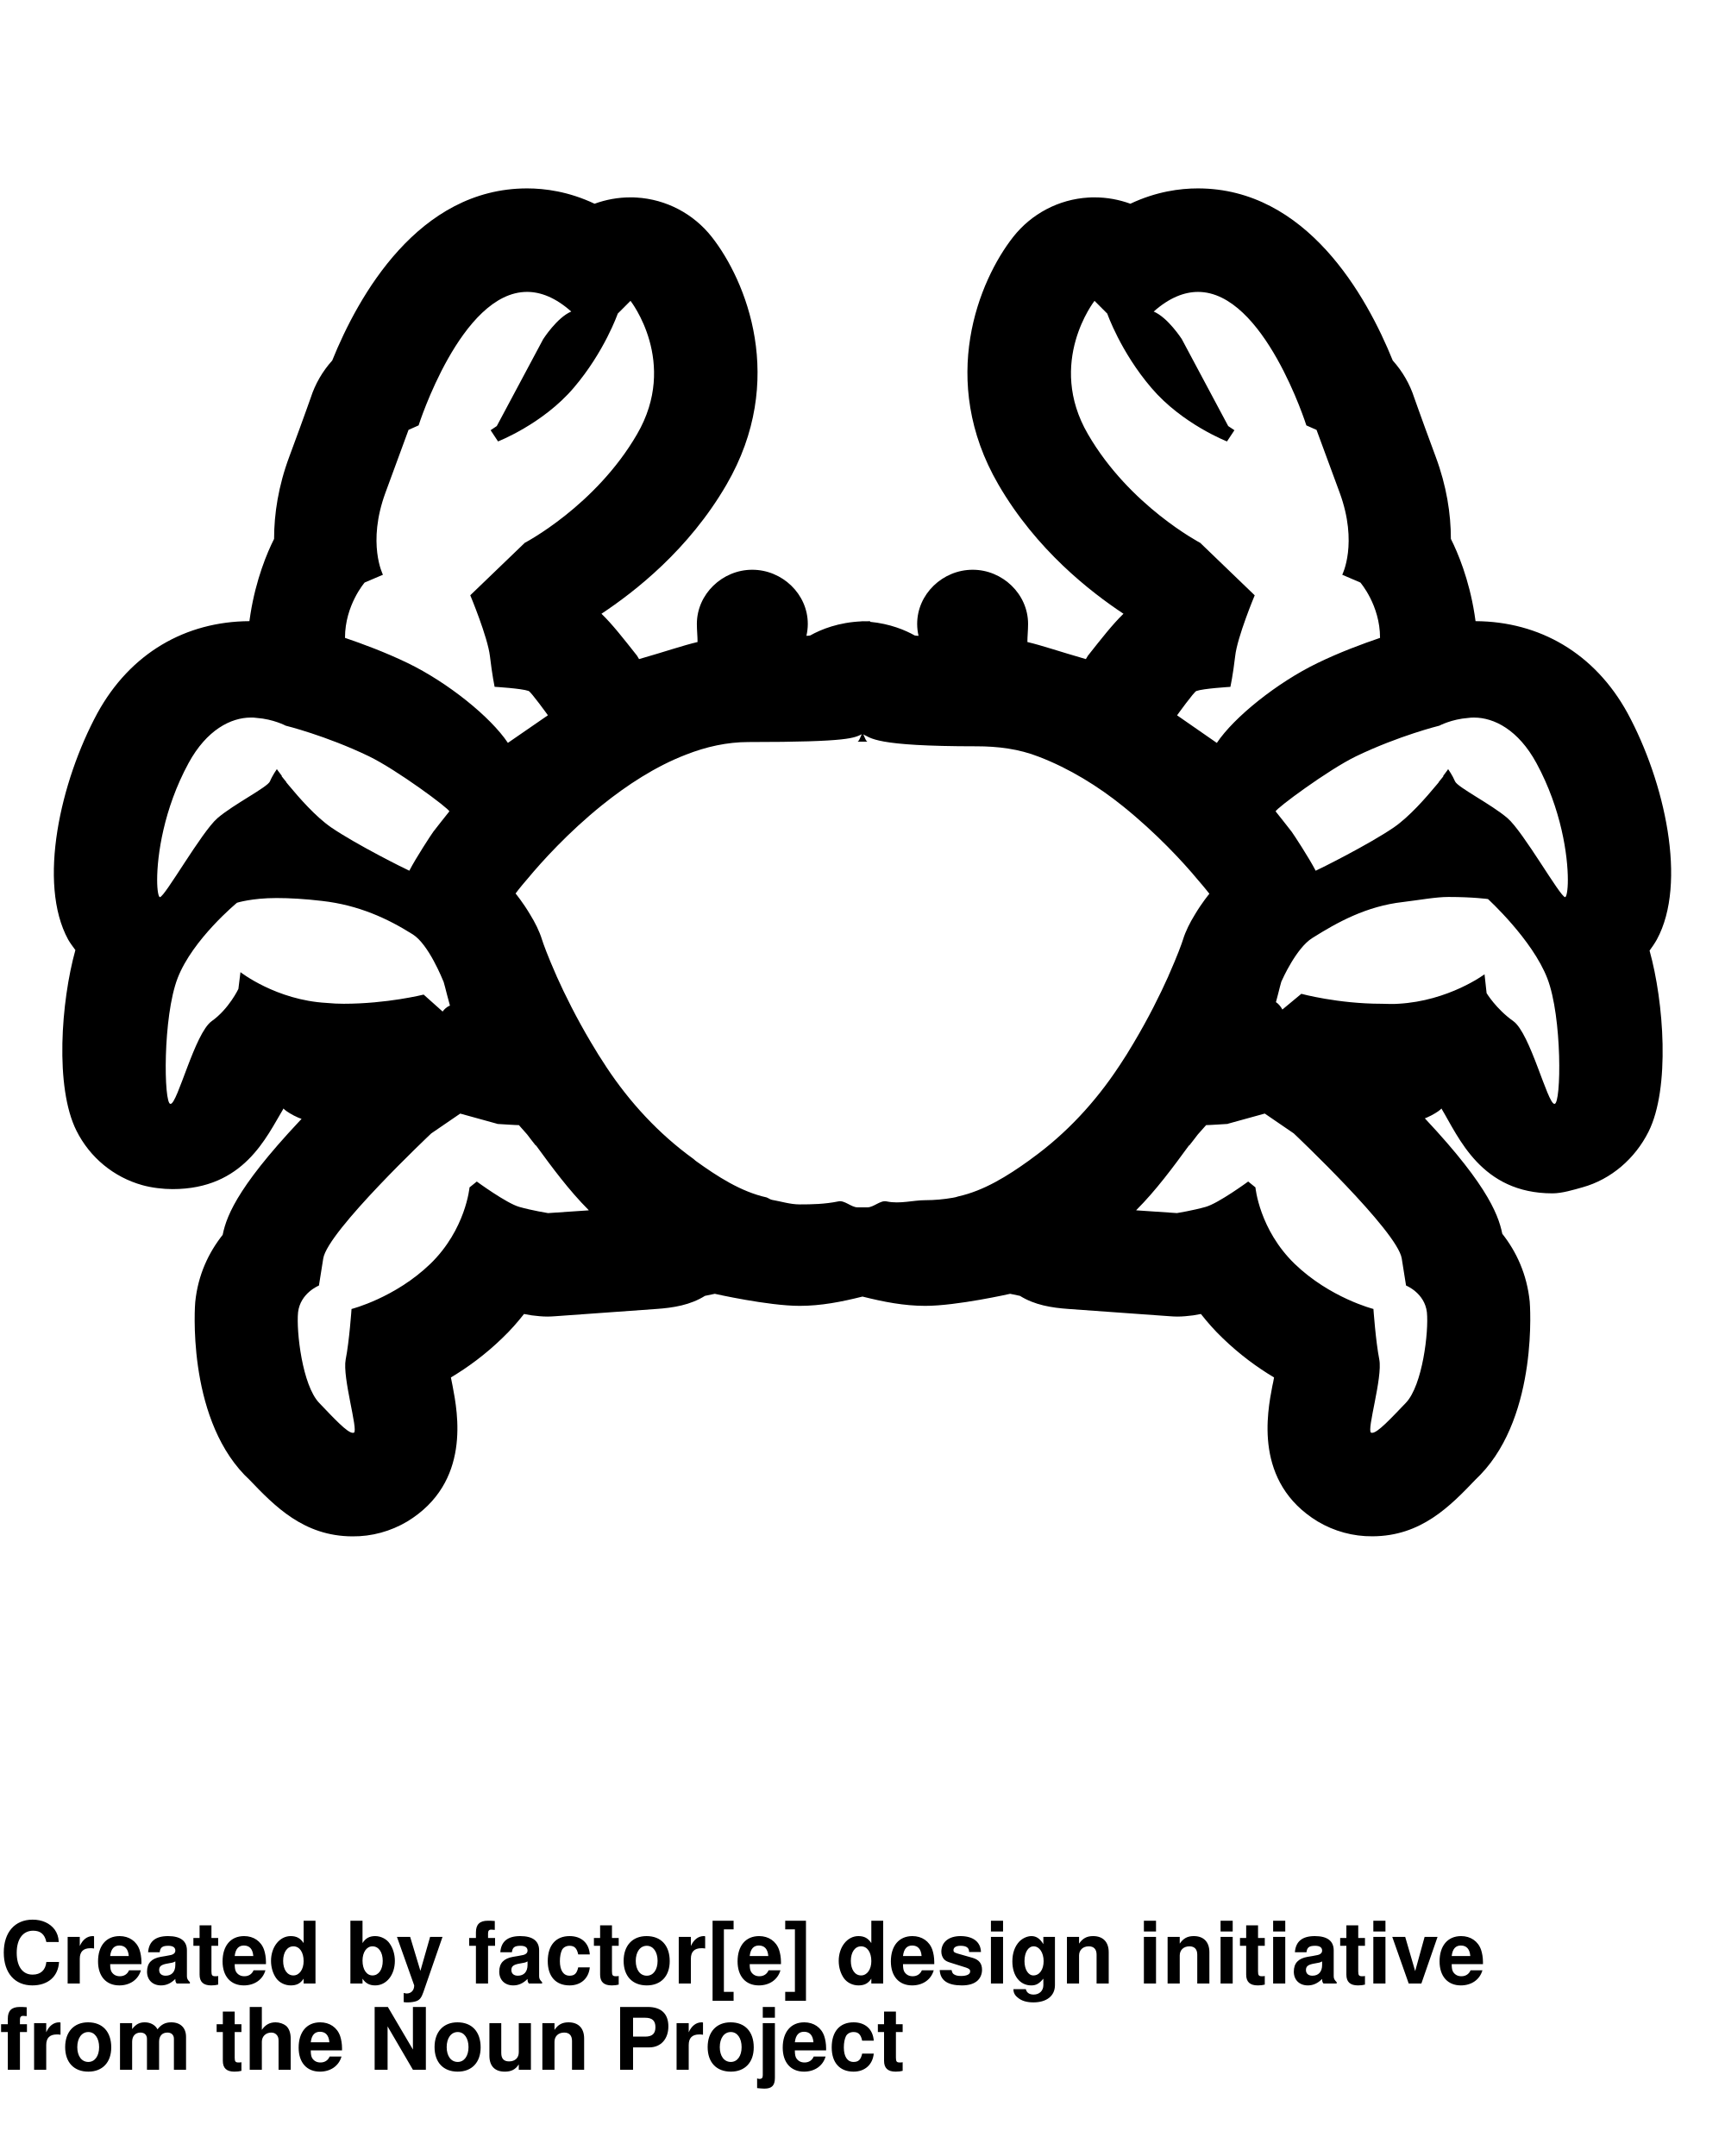
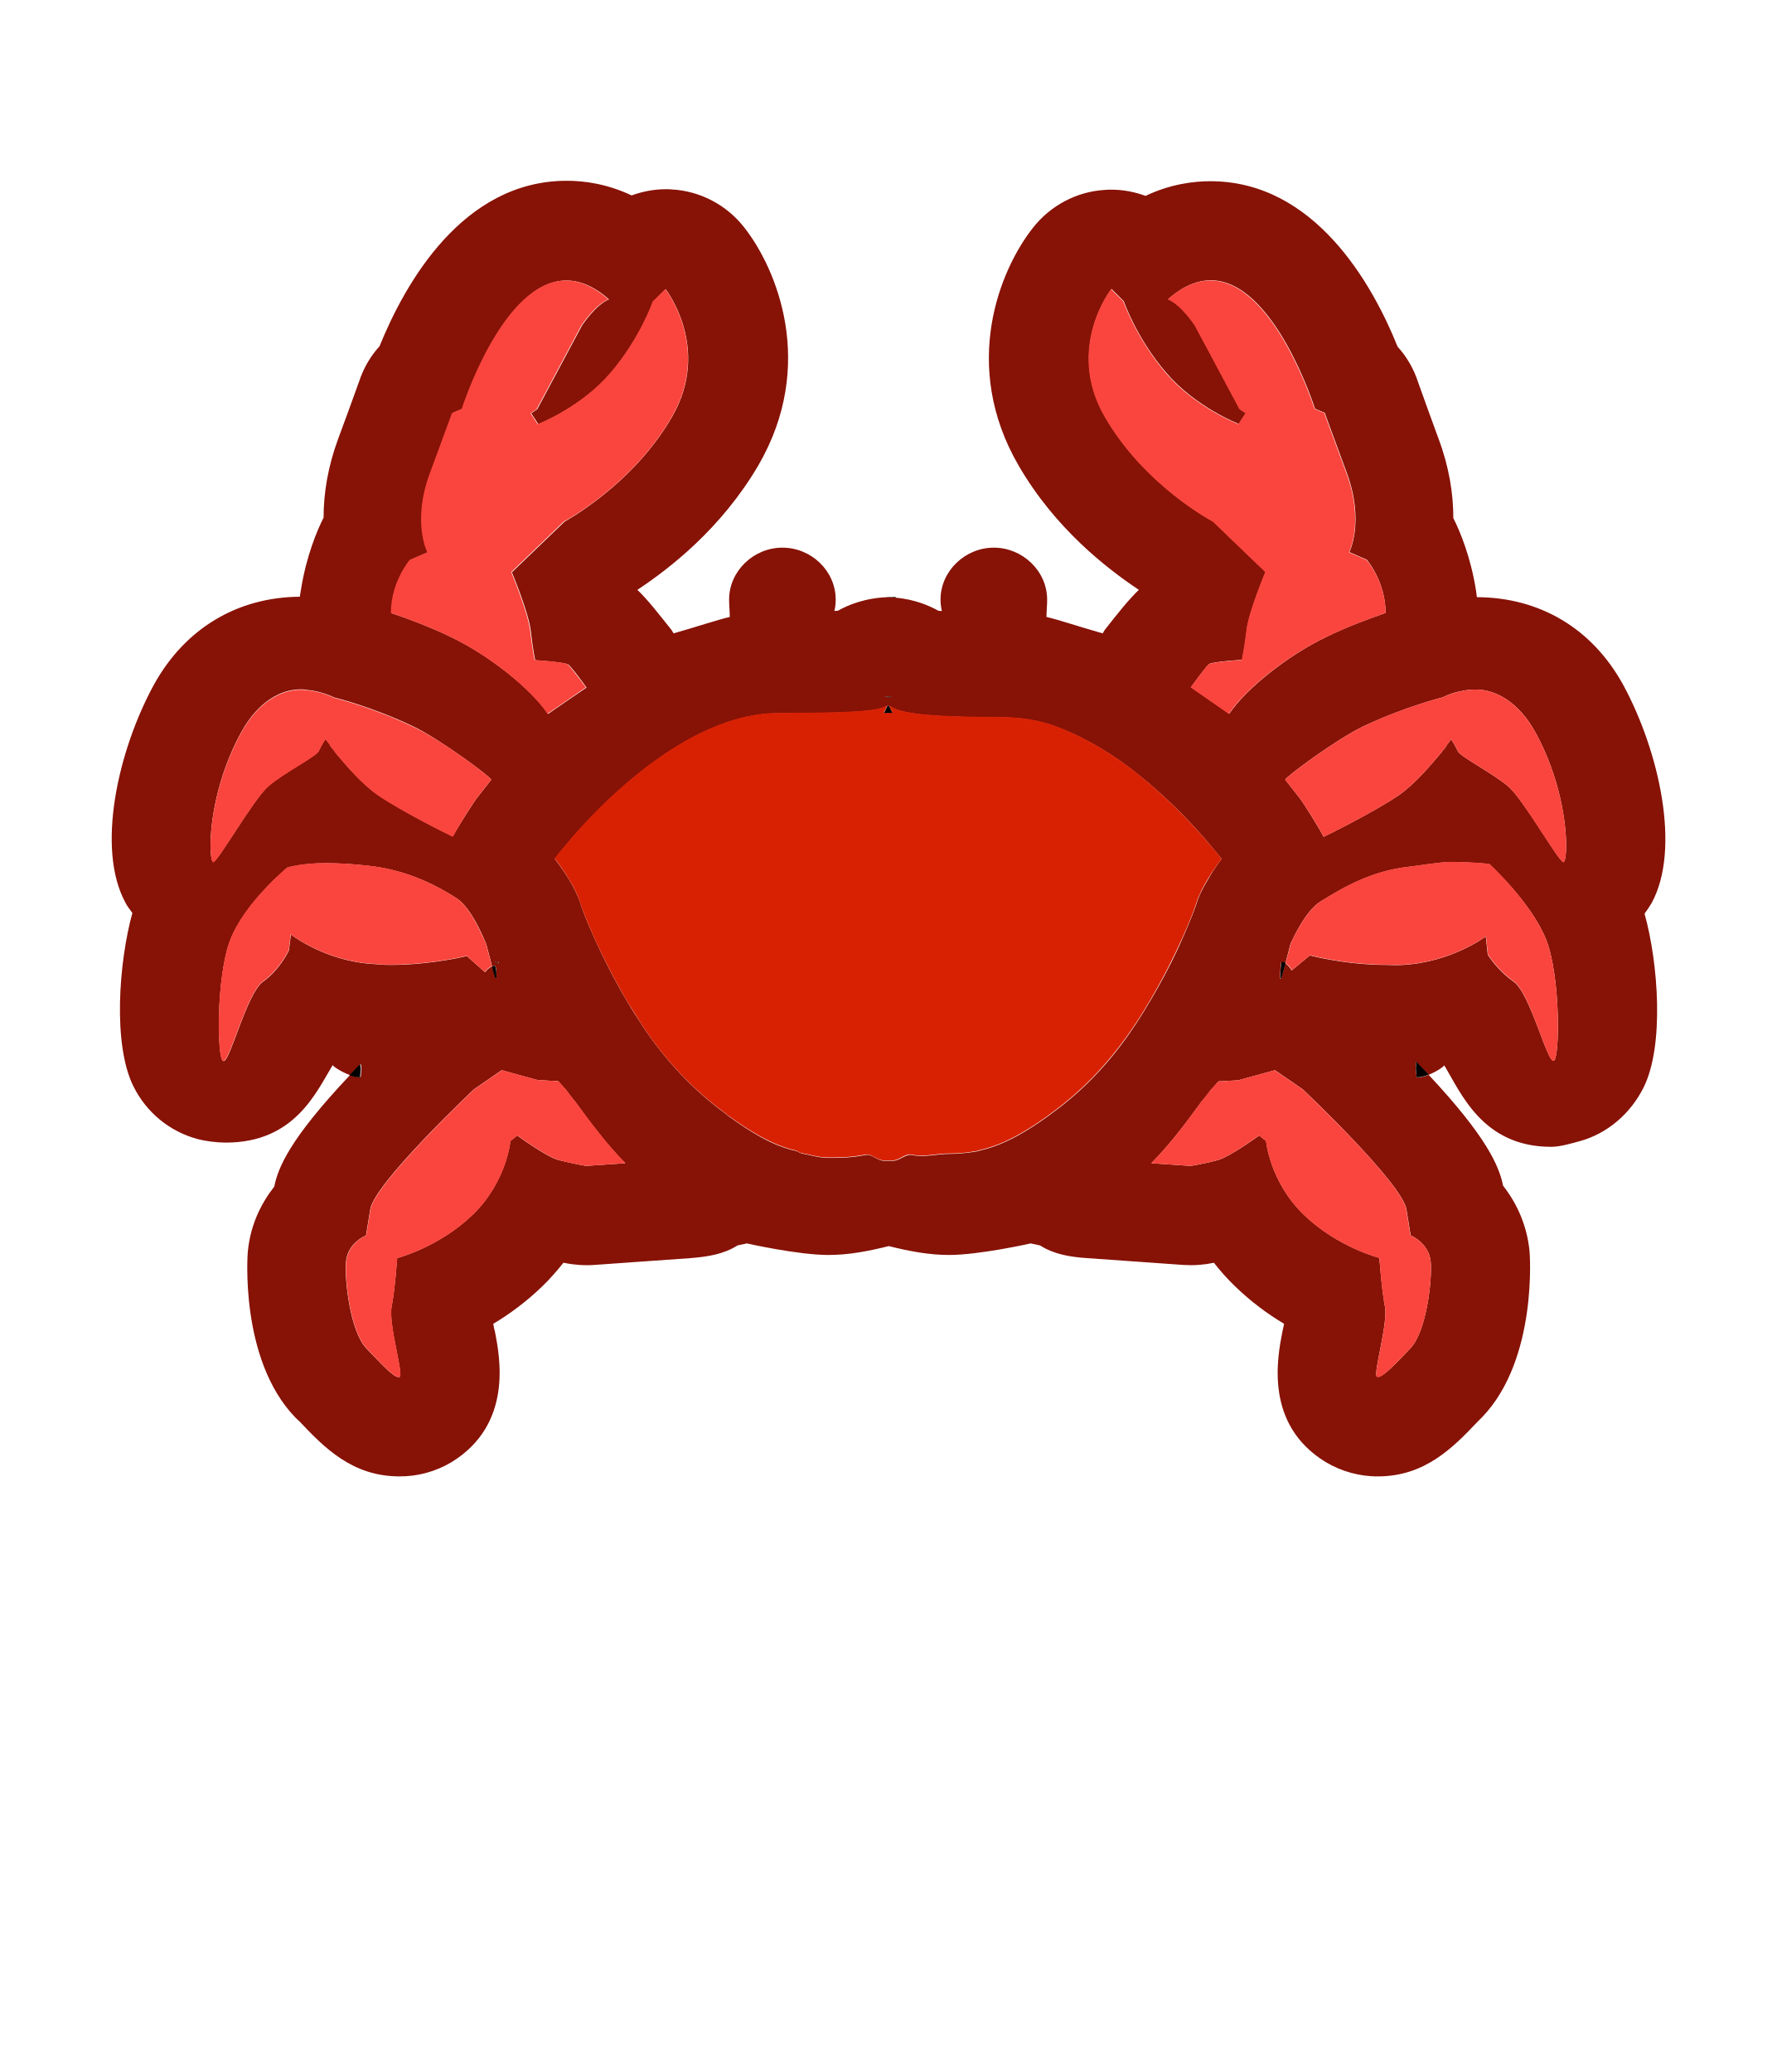
- <svg xmlns="http://www.w3.org/2000/svg" version="1.1" x="0px" y="0px" viewBox="0 0 100 125" enable-background="new 0 0 100 100" xml:space="preserve">
+ <svg xmlns="http://www.w3.org/2000/svg" version="1.1" id="Layer_1" x="0px" y="0px" viewBox="0 0 800 933" enable-background="new 0 0 800 933" xml:space="preserve">
  <g>
    <g>
-       <path d="M96.049,54.472c1.781-3.27,0.451-9.16-1.699-13.129c-1.91-3.48-5.11-5.31-8.811-5.33c-0.02-0.141-0.039-0.281-0.06-0.41    c-0.319-2.02-0.97-3.57-1.37-4.359c0-1.461-0.25-3.07-0.88-4.762c-0.99-2.67-1.229-3.399-1.24-3.41    c-0.26-0.809-0.69-1.549-1.25-2.17c-1.51-3.738-4.989-9.979-11.3-9.979c-1.029,0-2.41,0.18-3.91,0.889    c-0.66-0.24-1.359-0.369-2.07-0.369c-0.119,0-0.24,0-0.359,0.01c-1.721,0.1-3.31,0.939-4.37,2.291    c-1.97,2.51-4.37,8.289-0.851,14.35c2.201,3.789,5.32,6.209,7.25,7.49c-0.629,0.609-1.27,1.43-2.06,2.43l-0.12,0.199    c-1.6-0.459-2.5-0.779-3.39-0.99c0-0.33,0.04-0.68,0.04-1.049c0-1.73-1.48-3.141-3.21-3.141c-1.74,0-3.22,1.41-3.22,3.141    c0,0.24,0.029,0.469,0.08,0.689c-0.09,0-0.16-0.01-0.221-0.02c-0.55-0.31-1.43-0.68-2.59-0.791    c-0.141-0.019-0.29-0.029-0.439-0.029c-1.381,0.049-2.41,0.471-3.031,0.82c-0.059,0.01-0.129,0.02-0.219,0.02    c0.049-0.221,0.08-0.449,0.08-0.689c0-1.73-1.48-3.141-3.221-3.141c-1.73,0-3.21,1.41-3.21,3.141c0,0.369,0.04,0.719,0.04,1.049    c-0.891,0.211-1.79,0.531-3.391,0.99l-0.119-0.199c-0.79-1-1.43-1.82-2.06-2.43c1.93-1.281,5.051-3.701,7.25-7.49    c3.521-6.06,1.12-11.84-0.85-14.35c-1.061-1.352-2.65-2.191-4.37-2.291c-0.12-0.01-0.239-0.01-0.36-0.01    c-0.709,0-1.41,0.129-2.07,0.369c-1.5-0.709-2.879-0.889-3.909-0.889c-6.31,0-9.79,6.24-11.3,9.979    c-0.561,0.621-0.99,1.361-1.25,2.17c-0.01,0.012-0.25,0.74-1.24,3.41c-0.63,1.691-0.88,3.301-0.88,4.762    c-0.4,0.789-1.05,2.34-1.37,4.359c-0.02,0.129-0.04,0.27-0.061,0.41c-3.699,0.02-6.899,1.85-8.81,5.33    C3.5,45.312,2.17,51.202,3.95,54.472c0.131,0.23,0.27,0.4,0.42,0.611c-0.83,2.979-1.199,7.949,0.06,10.469    c0.779,1.561,2.17,2.701,3.82,3.16c0.529,0.15,1.199,0.23,1.75,0.23c4.14,0,5.439-3.017,6.439-4.677    c0.04,0.119,1,0.734,1.65,0.734h0.029c0.01,0,0.03-0.474,0.051-0.474c-0.01,0.01-0.01-0.237-0.021-0.227    c-0.01,0.01-0.02-0.103-0.03-0.092c-4.199,4.33-4.97,6.187-5.209,7.386c-0.82,1.041-1.431,2.321-1.591,3.901    c-0.01,0.07-0.52,6.503,2.851,10.015l0.279,0.272c1.481,1.549,3.16,3.286,5.981,3.295c1.119,0.012,2.22-0.292,3.18-0.862    c3.721-2.27,2.92-6.321,2.63-7.85c-0.03-0.131-0.069-0.321-0.1-0.501c0.97-0.58,2-1.33,2.989-2.291    c0.471-0.449,0.881-0.92,1.25-1.389c0.221,0.039,0.391,0.07,0.451,0.08c0.31,0.039,0.609,0.07,0.92,0.07    c0.149,0,0.299-0.012,0.449-0.021l5.85-0.42c1-0.07,1.971-0.229,2.82-0.76l0.57-0.119c0,0,3.09,0.699,4.92,0.699    c1.231,0,2.41-0.23,3.641-0.539c1.229,0.309,2.41,0.539,3.64,0.539c1.829,0,4.92-0.699,4.92-0.699l0.569,0.119    c0.851,0.531,1.82,0.689,2.82,0.76l5.85,0.42c0.15,0.01,0.301,0.021,0.451,0.021c0.31,0,0.609-0.031,0.92-0.07    c0.06-0.01,0.229-0.041,0.449-0.08c0.37,0.469,0.78,0.939,1.25,1.389c0.99,0.961,2.021,1.711,2.99,2.291    c-0.029,0.18-0.07,0.369-0.1,0.5c-0.291,1.529-1.09,5.58,2.63,7.85c0.96,0.57,2.059,0.871,3.18,0.859    c2.82-0.01,4.5-1.75,5.98-3.299l0.281-0.279c3.369-3.512,2.859-9.961,2.85-10.031c-0.16-1.58-0.77-2.891-1.59-3.93    c-0.24-1.199-1.01-3.119-5.211-7.449c-0.01-0.012-0.02-0.021-0.029-0.031c-0.01-0.01-0.01,0.483-0.02,0.473    c0.02,0,0.039,0.474,0.049,0.474h0.031c0.649,0,1.609-0.615,1.649-0.734c1,1.66,2.3,4.923,6.44,4.923    c0.549,0,1.219-0.203,1.75-0.353c1.649-0.459,3.039-1.662,3.819-3.221c1.261-2.521,0.89-7.521,0.06-10.5    C95.78,54.904,95.92,54.702,96.049,54.472z M63.07,25.173c-2.42-4.16,0.38-7.73,0.38-7.73l0.74,0.74c0,0,0.77,2.219,2.561,4.31    c1.779,2.09,4.379,3.1,4.379,3.1l0.431-0.65l-0.36-0.24l-2.689-5.039c0,0-0.801-1.25-1.631-1.601    c0.91-0.809,1.781-1.139,2.57-1.139c3.83,0,6.28,7.74,6.28,7.74l0.59,0.26c0,0,0.261,0.709,1.341,3.639    c1.079,2.941,0.149,4.76,0.149,4.76l1.051,0.451c0,0,1.14,1.311,1.14,3.199v0.01c-1,0.34-2.33,0.83-3.63,1.461    c-2.33,1.129-4.831,3.129-5.831,4.629c0-0.01-2.305-1.59-2.305-1.6c0.02-0.029,0.978-1.359,1.117-1.41    c0.41-0.148,1.975-0.24,1.975-0.24s0.146-0.67,0.276-1.779c0.12-1.109,1.133-3.529,1.133-3.529l-3.158-3.041    C69.579,31.472,65.48,29.333,63.07,25.173z M20,36.972c0-1.889,1.14-3.199,1.14-3.199l1.06-0.451c0,0-0.934-1.818,0.146-4.76    c1.08-2.93,1.337-3.639,1.337-3.639l0.584-0.26c0,0,2.457-7.74,6.287-7.74c0.79,0,1.652,0.33,2.562,1.139    c-0.83,0.351-1.627,1.601-1.627,1.601l-2.69,5.039l-0.358,0.24l0.43,0.65c0,0,2.6-1.01,4.381-3.1c1.789-2.092,2.56-4.31,2.56-4.31    l0.739-0.74c0,0,2.801,3.57,0.381,7.73c-2.41,4.16-6.51,6.299-6.51,6.299l-3.16,3.041c0,0,1.01,2.42,1.14,3.529    c0.13,1.109,0.271,1.779,0.271,1.779s1.56,0.092,1.97,0.24c0.14,0.051,1.1,1.381,1.12,1.41c0,0.01-2.32,1.59-2.32,1.6    c-1-1.5-3.48-3.5-5.81-4.629C22.329,37.812,21,37.322,20,36.982V36.972z M9.27,52.013c-0.08,0-0.16-0.371-0.16-1    c0-1.4,0.37-4.1,1.82-6.769c1.05-1.932,2.46-2.641,3.609-2.641c0.121,0,0.231,0,0.34,0.02c0.971,0.07,1.681,0.449,1.681,0.449    s2.319,0.57,4.819,1.771c1.631,0.789,4.67,3.049,4.67,3.199c-0.02,0.01-0.92,1.17-0.93,1.18c-0.13,0.18-1.01,1.521-1.39,2.26    c-0.21-0.09-3.05-1.5-4.53-2.51c-0.91-0.629-1.85-1.709-2.49-2.479c-0.039-0.041-0.069-0.092-0.109-0.131    c0-0.01,0-0.029-0.019-0.041c-0.091-0.109-0.17-0.209-0.24-0.299c-0.021-0.019,0-0.041-0.01-0.051    c-0.19-0.24-0.281-0.379-0.281-0.379s-0.26,0.369-0.4,0.709c-0.14,0.34-2.11,1.33-3.04,2.131    C11.69,48.222,9.549,52.013,9.27,52.013z M13.94,56.363l-0.12,0.971c0,0-0.55,1.163-1.55,1.872C11.289,59.906,10.289,64,9.89,64    H9.879c-0.39,0-0.449-5.045,0.42-7.295c0.871-2.25,3.44-4.366,3.44-4.366s0.86-0.273,2.29-0.273c0.74,0,1.641,0.049,2.641,0.168    c2.119,0.24,3.799,1.02,5.26,1.94c0.92,0.58,1.72,2.598,1.789,2.758C25.789,57.141,25.98,58,26.289,59h0.06c0,0,0.01,0,0.02,0    c-0.01,0-0.02-0.494-0.02-0.484l-0.06-0.256c-0.379,0.01-0.629,0.387-0.629,0.387l-1.101-0.983c0,0-2.12,0.532-4.64,0.532    c-0.32,0-0.65-0.016-0.98-0.048C16.01,57.987,13.94,56.363,13.94,56.363z M31.77,70.333c0,0-0.93-0.15-1.67-0.361    c-0.74-0.209-2.46-1.469-2.46-1.469l-0.421,0.34c0,0-0.219,2.439-2.27,4.43c-2.05,1.98-4.57,2.619-4.57,2.619    s-0.129,1.871-0.34,2.93c-0.199,1.051,0.74,4.092,0.48,4.24c-0.02,0.01-0.04,0.01-0.07,0.01c-0.31,0-1.06-0.809-1.949-1.738    c-0.971-1.021-1.33-4.131-1.221-5.25c0.131-1.121,1.21-1.551,1.21-1.551s0,0,0.25-1.57c0.25-1.58,6.261-7.25,6.261-7.25l1.68-1.15    l2.1,0.58l0.061,0.021c0,0,1.24,0.08,1.24,0.068l0.479,0.541c0.149,0.209,0.319,0.41,0.47,0.609c0.02,0.031,0.04,0.02,0.061,0.051    c0.89,1.219,1.899,2.59,3.029,3.719c0.01,0.012,0.01,0.021,0.01,0.021L31.77,70.333z M65.68,60.533c-0.231,0.4-0.5,0.82-0.77,1.23    c-0.021,0.029-0.041,0.059-0.061,0.09c-1.34,2.029-3.03,3.869-5.061,5.33c-0.039,0.029-0.08,0.061-0.119,0.09    c-1.25,0.9-2.621,1.76-4.11,2.09c-0.11,0.039-0.21,0.061-0.32,0.08c-0.521,0.09-1.05,0.141-1.6,0.141    c-0.71,0-1.46,0.231-2.229,0.073C51.039,69.565,50.661,70,50.28,70h-0.561c-0.379,0-0.76-0.435-1.129-0.344    c-0.771,0.158-1.521,0.173-2.231,0.173c-0.55,0-1.08-0.174-1.6-0.263c-0.11-0.02-0.211-0.102-0.32-0.143    c-1.49-0.33-2.859-1.218-4.109-2.119c-0.041-0.029-0.08-0.077-0.121-0.106c-2.029-1.461-3.72-3.308-5.06-5.338    c-0.02-0.031-0.04-0.064-0.059-0.093c-0.271-0.41-0.541-0.833-0.771-1.233c-0.02-0.029-0.03-0.052-0.05-0.081    c-0.85-1.43-1.52-2.78-2-3.851c-0.01-0.041-0.03-0.08-0.051-0.121c-0.459-1.039-0.729-1.779-0.799-2.01    c-0.15-0.49-0.41-1-0.681-1.439c-0.42-0.711-0.85-1.23-0.85-1.23s0.239-0.33,0.7-0.859c0.82-0.99,2.359-2.689,4.309-4.26    c1.441-1.16,3.101-2.25,4.87-2.93c1.17-0.461,2.391-0.731,3.62-0.731c5.979,0,6.11-0.247,6.61-0.468    C49.92,42.526,49.83,43,49.7,43h0.6C50.17,43,50.08,42.526,50,42.555c0.5,0.221,0.629,0.714,6.609,0.714    c1.231,0,2.45,0.147,3.62,0.608c1.771,0.68,3.431,1.707,4.87,2.867c1.949,1.57,3.49,3.241,4.311,4.231    c0.459,0.529,0.699,0.843,0.699,0.843s-0.43,0.512-0.85,1.223c-0.271,0.439-0.53,0.946-0.68,1.436    c-0.07,0.23-0.341,0.968-0.801,2.007c-0.02,0.041-0.04,0.079-0.05,0.12c-0.479,1.07-1.149,2.419-2,3.849    C65.709,60.482,65.7,60.503,65.68,60.533z M82.719,76.083c0.111,1.119-0.25,4.229-1.219,5.25c-0.891,0.93-1.641,1.738-1.951,1.738    c-0.029,0-0.049,0-0.069-0.01c-0.261-0.149,0.681-3.189,0.479-4.24c-0.209-1.059-0.34-2.93-0.34-2.93s-2.52-0.639-4.57-2.619    c-2.049-1.99-2.27-4.43-2.27-4.43l-0.42-0.34c0,0-1.72,1.26-2.46,1.469c-0.739,0.211-1.67,0.361-1.67,0.361l-2.36-0.16    c0,0,0-0.01,0.01-0.021c1.131-1.129,2.141-2.5,3.031-3.719c0.02-0.031,0.039-0.02,0.059-0.051c0.15-0.199,0.32-0.4,0.471-0.609    l0.48-0.541c0,0.012,1.24-0.068,1.24-0.068l0.059-0.021l2.101-0.58L75,65.712c0,0,6.01,5.67,6.26,7.25    c0.25,1.57,0.25,1.57,0.25,1.57S82.59,74.962,82.719,76.083z M90.12,64h-0.01c-0.4,0-1.4-4.094-2.38-4.795    c-1-0.709-1.55-1.625-1.55-1.625l-0.12-1.093c0,0-2.07,1.548-5,1.709c-0.33,0.029-0.66,0-0.979,0    c-2.521,0-4.641-0.577-4.641-0.577l-1.1,0.912c0,0-0.25-0.503-0.631-0.513l-0.06,0.501c0-0.01-0.01,0.482-0.02,0.482    c0.011,0,0.02,0,0.02,0h0.06c0.311-1,0.5-1.875,0.57-2.084c0.07-0.16,0.87-1.948,1.79-2.528c1.46-0.92,3.14-1.851,5.261-2.092    c1-0.121,1.899-0.293,2.639-0.293c1.431,0,2.291,0.121,2.291,0.121s2.57,2.346,3.439,4.596C90.57,58.971,90.51,64,90.12,64z     M90.73,52.013c-0.28,0-2.42-3.791-3.34-4.58c-0.931-0.801-2.9-1.791-3.04-2.131c-0.141-0.34-0.4-0.709-0.4-0.709    s-0.09,0.139-0.279,0.379c-0.01,0.01,0.01,0.031-0.01,0.051c-0.07,0.09-0.15,0.189-0.24,0.299    C83.4,45.333,83.4,45.353,83.4,45.363c-0.04,0.039-0.069,0.09-0.11,0.131c-0.64,0.769-1.58,1.85-2.49,2.479    c-1.48,1.01-4.319,2.42-4.529,2.51c-0.38-0.738-1.26-2.08-1.391-2.26c-0.01-0.01-0.91-1.17-0.93-1.18c0-0.15,3.04-2.41,4.67-3.199    c2.5-1.201,4.82-1.771,4.82-1.771s0.71-0.379,1.68-0.449c0.11-0.02,0.221-0.02,0.34-0.02c1.15,0,2.561,0.709,3.61,2.641    c1.45,2.67,1.82,5.369,1.82,6.769C90.89,51.642,90.81,52.013,90.73,52.013z" />
-     </g>
-     <g>
-       <path d="M49.7,36.013c0.1,0,0.2,0,0.301,0.01c0.149,0,0.299,0.01,0.439,0.029v-0.039H49.7z M50,42.062    c0.08-0.029,0.17-0.049,0.299-0.049h-0.6C49.83,42.013,49.92,42.033,50,42.062z" />
-     </g>
-     <g>
-       <path d="M26.31,58.072c-0.011-0.02-0.021-0.039-0.021-0.059h0.06c0,0,0.01,0,0.02,0c-0.01,0-0.02,0-0.02,0.01    C26.33,58.033,26.32,58.062,26.31,58.072z" />
-     </g>
-     <g>
-       <path d="M26.411,58.042c-0.011-0.02-0.021-0.029-0.031-0.029h0.061v0.01c0,0,0,0-0.01,0c0,0.01,0,0.01,0,0.01    C26.42,58.042,26.411,58.042,26.411,58.042z" />
-     </g>
-     <g>
      <g>
-         <path d="M26.469,58.033v0.109l0.011-0.129L26.469,58.033z M26.45,58.093v0.02l0.01-0.029L26.45,58.093z M26.44,58.132v0.01h0.01     v-0.029L26.44,58.132z" />
-       </g>
-       <g>
-         <path d="M26.44,58.132v0.01h0.01v-0.029L26.44,58.132z M26.45,58.093v0.02l0.01-0.029L26.45,58.093z M26.469,58.033v0.109     l0.011-0.129L26.469,58.033z" />
-       </g>
-       <g>
-         <path d="M26.469,58.033v0.109l0.011-0.129L26.469,58.033z M26.45,58.093v0.02l0.01-0.029L26.45,58.093z M26.44,58.132v0.01h0.01     v-0.029L26.44,58.132z" />
-       </g>
-       <g>
-         <path d="M26.44,58.132v0.01h0.01v-0.029L26.44,58.132z M26.45,58.093v0.02l0.01-0.029L26.45,58.093z M26.469,58.033v0.109     l0.011-0.129L26.469,58.033z" />
-       </g>
-       <g>
-         <path d="M26.469,58.033v0.109l0.011-0.129L26.469,58.033z M26.45,58.093v0.02l0.01-0.029L26.45,58.093z M26.44,58.132v0.01h0.01     v-0.029L26.44,58.132z" />
-       </g>
-       <g>
-         <path d="M26.44,58.132v0.01h0.01v-0.029L26.44,58.132z M26.45,58.093v0.02l0.01-0.029L26.45,58.093z M26.469,58.033v0.109     l0.011-0.129L26.469,58.033z" />
-       </g>
-       <g>
-         <path d="M26.469,58.033v0.109l0.011-0.129L26.469,58.033z M26.45,58.093v0.02l0.01-0.029L26.45,58.093z M26.44,58.132v0.01h0.01     v-0.029L26.44,58.132z" />
-       </g>
-       <g>
-         <path d="M26.44,58.132v0.01h0.01v-0.029L26.44,58.132z M26.45,58.093v0.02l0.01-0.029L26.45,58.093z M26.469,58.033v0.109     l0.011-0.129L26.469,58.033z" />
-       </g>
-       <g>
-         <path d="M26.469,58.033v0.109l0.011-0.129L26.469,58.033z M26.45,58.093v0.02l0.01-0.029L26.45,58.093z M26.44,58.132v0.01h0.01     v-0.029L26.44,58.132z" />
-       </g>
-       <g>
-         <path d="M26.44,58.132v0.01h0.01v-0.029L26.44,58.132z M26.45,58.093v0.02l0.01-0.029L26.45,58.093z M26.469,58.033v0.109     l0.011-0.129L26.469,58.033z" />
-       </g>
-       <g>
-         <path d="M26.469,58.033v0.109l0.011-0.129L26.469,58.033z M26.45,58.093v0.02l0.01-0.029L26.45,58.093z M26.44,58.132v0.01h0.01     v-0.029L26.44,58.132z" />
-       </g>
-       <g>
-         <path d="M26.44,58.132v0.01h0.01v-0.029L26.44,58.132z M26.45,58.093v0.02l0.01-0.029L26.45,58.093z M26.469,58.033v0.109     l0.011-0.129L26.469,58.033z" />
-       </g>
-       <g>
-         <path d="M26.44,58.132v0.01h0.01v-0.029L26.44,58.132z M26.45,58.093v0.02l0.01-0.029L26.45,58.093z M26.469,58.033v0.109     l0.011-0.129L26.469,58.033z" />
-       </g>
-       <g>
-         <path d="M26.45,58.042l-0.01,0.01v0.01c0,0.01,0,0.01,0,0.01v0.07h0.01v-0.029l0.01-0.029v-0.012l0.01-0.029H26.45z      M26.469,58.033v0.109l0.011-0.129L26.469,58.033z" />
-       </g>
-       <g>
-         <path d="M26.35,58.013h-0.06c0,0.02,0.01,0.039,0.021,0.059c0.01-0.01,0.021-0.039,0.04-0.049c0-0.01,0.01-0.01,0.02-0.01     C26.36,58.013,26.35,58.013,26.35,58.013z" />
+         <g id="XMLID_1_">
+           <g>
+             <path fill="#871206" d="M223.2,433.4c0.1-0.1,0.1-0.2,0.2-0.3c0,0,0.1-0.1,0.1-0.1h0c0,0,0,0,0,0c0,0,0.1,0,0.1,0       c-0.1,0-0.1,0-0.1,0H223h0C223,433.2,223.1,433.3,223.2,433.4C223.2,433.5,223.2,433.4,223.2,433.4z M731,308.6       c16,29.6,26,73.6,12.7,98c-1,1.7-2,3.2-3.2,4.8c6.2,22.2,9,59.6-0.5,78.4c-5.8,11.6-16.2,20.6-28.5,24c-4,1.1-9,2.6-13.1,2.6       c-30.9,0-40.6-24.4-48.1-36.7c-0.2,0.6-3.5,2.9-7.1,4.3c-1.7-1.8-3.5-3.7-5.4-5.6c-0.1-0.1-0.2-0.2-0.2-0.2       c-0.1,0-0.1,3.5-0.1,3.5c0.1,0,0.3,3.5,0.4,3.5h0.2c1.6,0,3.4-0.5,5.2-1.2c26.6,28.4,31.8,41.5,33.5,49.9       c6.1,7.8,10.7,17.6,11.9,29.3c0.1,0.5,3.9,48.7-21.3,74.9l-2.1,2.1c-11,11.6-23.6,24.5-44.6,24.6c-8.4,0.1-16.6-2.2-23.7-6.4       c-27.8-16.9-21.8-47.2-19.6-58.6c0.2-1,0.5-2.4,0.8-3.7c-7.2-4.3-14.9-9.9-22.3-17.1c-3.5-3.4-6.6-6.9-9.3-10.4       c-1.6,0.3-2.9,0.5-3.3,0.6c-2.3,0.3-4.6,0.5-6.9,0.5c-1.1,0-2.2-0.1-3.4-0.1l-43.7-3.1c-7.5-0.5-14.7-1.7-21-5.7l-4.2-0.9       c0,0-23.1,5.2-36.7,5.2c-9.2,0-18-1.7-27.2-4c-9.2,2.3-18,4-27.2,4c-13.7,0-36.7-5.2-36.7-5.2l-4.2,0.9c-6.3,4-13.6,5.1-21,5.7       l-43.7,3.1c-1.1,0.1-2.2,0.1-3.4,0.1c-2.3,0-4.5-0.2-6.9-0.5c-0.5-0.1-1.7-0.3-3.4-0.6c-2.8,3.5-5.8,7-9.3,10.4       c-7.4,7.2-15.1,12.8-22.3,17.1c0.2,1.3,0.5,2.8,0.8,3.7c2.2,11.4,8.1,41.6-19.6,58.6c-7.2,4.3-15.4,6.5-23.7,6.4       c-21.1-0.1-33.6-13-44.6-24.6l-2.1-2c-25.2-26.2-21.4-74.2-21.3-74.8c1.2-11.8,5.8-21.3,11.9-29.1c1.7-8.5,6.9-21.4,34.1-50.2       c1.6,0.6,3.1,0.9,4.6,0.9h0.2c0.1,0,0.2-3.5,0.4-3.5c-0.1,0-0.1-1.7-0.2-1.7c-0.1,0.1-0.1-0.8-0.2-0.7c-1.7,1.7-3.2,3.4-4.8,5       c-3.9-1.4-7.6-3.9-7.8-4.5c-7.5,12.4-17.2,34.9-48.1,34.9c-4.1,0-9.1-0.6-13.1-1.7c-12.3-3.4-22.7-11.9-28.5-23.6       c-9.4-18.8-6.6-55.9-0.5-78.1c-1.1-1.6-2.2-2.8-3.1-4.6c-13.3-24.4-3.4-68.4,12.7-98c14.3-26,38.2-39.6,65.8-39.8       c0.2-1,0.3-2.1,0.5-3.1c2.4-15.1,7.2-26.6,10.2-32.5c0-10.9,1.9-22.9,6.6-35.6c7.4-19.9,9.2-25.4,9.3-25.4       c1.9-6,5.1-11.6,9.3-16.2c11.3-27.9,37.2-74.5,84.3-74.5c7.7,0,18,1.3,29.2,6.6c4.9-1.8,10.2-2.8,15.4-2.8c0.9,0,1.8,0,2.7,0.1       c12.8,0.7,24.7,7,32.6,17.1c14.7,18.7,32.6,61.9,6.4,107.1C324.8,238,301.5,256,287,265.6c4.7,4.5,9.5,10.7,15.4,18.1l0.9,1.5       c11.9-3.4,18.7-5.8,25.3-7.4c0-2.5-0.3-5.1-0.3-7.8c0-12.9,11.1-23.4,24-23.4c13,0,24,10.5,24,23.4c0,1.8-0.2,3.5-0.6,5.1       c0.7,0,1.2-0.1,1.6-0.1c4.6-2.6,12.3-5.8,22.6-6.1c0,0,0,0,0,0c1.1,0,2.2,0.1,3.3,0.2c8.7,0.8,15.2,3.6,19.3,5.9       c0.5,0.1,1,0.1,1.6,0.1c-0.4-1.6-0.6-3.4-0.6-5.1c0-12.9,11.1-23.4,24-23.4c12.9,0,24,10.5,24,23.4c0,2.8-0.3,5.4-0.3,7.8       c6.6,1.6,13.4,4,25.3,7.4l0.9-1.5c5.9-7.5,10.7-13.6,15.4-18.1c-14.4-9.6-37.7-27.6-54.1-55.9c-26.3-45.2-8.4-88.4,6.4-107.1       c7.9-10.1,19.8-16.4,32.6-17.1c0.9-0.1,1.8-0.1,2.7-0.1c5.3,0,10.5,1,15.4,2.8c11.2-5.3,21.5-6.6,29.2-6.6       c47.1,0,73.1,46.6,84.3,74.5c4.2,4.6,7.4,10.2,9.3,16.2c0.1,0.1,1.9,5.5,9.2,25.4c4.7,12.6,6.6,24.6,6.6,35.6       c3,5.9,7.8,17.4,10.2,32.5c0.1,1,0.3,2,0.4,3.1C692.9,269,716.8,282.6,731,308.6z M704,388.2c0.6,0,1.2-2.8,1.2-7.5       c0-10.4-2.8-30.6-13.6-50.5c-7.8-14.4-18.4-19.7-27-19.7c-0.9,0-1.7,0-2.5,0.1c-7.2,0.5-12.5,3.4-12.5,3.4s-17.3,4.3-36,13.2       c-12.2,5.9-34.9,22.8-34.9,23.9c0.1,0.1,6.9,8.7,6.9,8.8c1,1.3,7.5,11.4,10.4,16.9c1.6-0.7,22.8-11.2,33.8-18.7       c6.8-4.7,13.8-12.8,18.6-18.5c0.3-0.3,0.5-0.7,0.8-1c0-0.1,0-0.2,0.2-0.3c0.7-0.8,1.3-1.6,1.8-2.2c0.2-0.1,0-0.3,0.1-0.4       c1.4-1.8,2.1-2.8,2.1-2.8s1.9,2.8,3,5.3c1,2.5,15.7,9.9,22.7,15.9C686,359.9,701.9,388.2,704,388.2z M699.5,477.7       c2.9,0,3.3-37.5-3.2-54.3c-6.5-16.8-25.7-34.3-25.7-34.3s-6.4-0.9-17.1-0.9c-5.5,0-12.2,1.3-19.7,2.2       c-15.8,1.8-28.4,8.8-39.3,15.6c-6.9,4.3-12.8,17.7-13.4,18.9c-0.3,1.1-1.1,4.4-2.3,8.9c-0.6-0.4-1.2-0.6-1.9-0.6l-0.4,3.7       c0,0-0.1,3.6-0.2,3.6c0.1,0,0.2,0,0.2,0h0.4c0.7-2.4,1.4-4.6,1.9-6.7c1.7,1.1,2.8,3.2,2.8,3.2l8.2-6.8c0,0,15.8,4.3,34.6,4.3       c2.4,0,4.8,0.2,7.3,0c21.9-1.2,37.3-12.8,37.3-12.8l0.9,8.2c0,0,4.1,6.8,11.6,12.1C688.9,447.1,696.4,477.7,699.5,477.7       L699.5,477.7z M635.1,607.1c7.2-7.6,9.9-30.8,9.1-39.2c-1-8.4-9-11.6-9-11.6s0,0-1.9-11.7c-1.9-11.8-46.7-54.1-46.7-54.1       l-12.5-8.6l-15.7,4.3l-0.4,0.2c0,0-9.3,0.6-9.3,0.5l-3.6,4c-1.1,1.6-2.4,3.1-3.5,4.5c-0.1,0.2-0.3,0.1-0.4,0.4       c-6.6,9.1-14.2,19.3-22.6,27.8c-0.1,0.1-0.1,0.2-0.1,0.2l17.6,1.2c0,0,7-1.1,12.5-2.7c5.5-1.6,18.4-11,18.4-11l3.1,2.5       c0,0,1.6,18.2,16.9,33.1c15.3,14.8,34.1,19.5,34.1,19.5s1,14,2.5,21.9c1.5,7.8-5.5,30.5-3.6,31.6c0.2,0.1,0.3,0.1,0.5,0.1       C622.9,620,628.5,614,635.1,607.1z M623.9,276L623.9,276c0-14.2-8.5-24-8.5-24l-7.8-3.4c0,0,6.9-13.6-1.1-35.5       c-8.1-21.9-10-27.2-10-27.2l-4.4-1.9c0,0-18.3-57.8-46.9-57.8c-5.9,0-12.4,2.5-19.2,8.5c6.2,2.6,12.2,11.9,12.2,11.9l20.1,37.6       l2.7,1.8l-3.2,4.9c0,0-19.4-7.5-32.7-23.1c-13.4-15.6-19.1-32.2-19.1-32.2l-5.5-5.5c0,0-20.9,26.6-2.8,57.7       c18,31.1,48.6,47,48.6,47l23.6,22.7c0,0-7.6,18.1-8.5,26.3c-1,8.3-2.1,13.3-2.1,13.3s-11.7,0.7-14.7,1.8       c-1,0.4-8.2,10.3-8.3,10.5c0,0.1,17.2,11.9,17.2,12c7.5-11.2,26.1-26.1,43.5-34.5C606.5,282.2,616.5,278.6,623.9,276z        M550.1,386.8c0,0-1.8-2.3-5.2-6.3c-6.1-7.4-17.6-19.9-32.2-31.6c-10.7-8.7-23.1-16.3-36.4-21.4c-8.7-3.4-17.8-4.5-27-4.5       c-43.5,0-45.5-3.5-49.1-5.2c0,0,0,0,0,0c-0.1-0.1-0.2-0.1-0.3-0.1l0,0c-0.1,0-0.2,0-0.2,0.1c-3.6,1.6-5.5,3.4-49.1,3.4       c-9.2,0-18.3,2-27,5.5c-13.2,5.1-25.6,13.2-36.4,21.9c-14.5,11.7-26,24.4-32.2,31.8c-3.4,4-5.2,6.4-5.2,6.4s3.2,3.9,6.4,9.2       c2,3.3,4,7.1,5.1,10.7c0.5,1.7,2.5,7.2,6,15c0.1,0.3,0.3,0.6,0.4,0.9c3.6,8,8.6,18.1,14.9,28.7c0.2,0.2,0.2,0.4,0.4,0.6       c1.7,3,3.7,6.1,5.8,9.2c0.1,0.2,0.3,0.5,0.4,0.7c10,15.1,22.6,28.9,37.8,39.9c0.3,0.2,0.6,0.6,0.9,0.8       c9.3,6.7,19.5,13.4,30.7,15.8c0.8,0.3,1.6,0.9,2.4,1.1c3.9,0.7,7.8,2,11.9,2c5.3,0,10.9-0.1,16.7-1.3c2.8-0.7,5.6,2.6,8.4,2.6       h4.2c2.8,0,5.7-3.2,8.4-2.6c5.7,1.2,11.3-0.5,16.6-0.5c4.1,0,8.1-0.4,11.9-1c0.8-0.1,1.6-0.3,2.4-0.6       c11.1-2.5,21.4-8.9,30.7-15.6c0.3-0.2,0.6-0.5,0.9-0.7c15.2-10.9,27.8-24.6,37.8-39.8c0.2-0.2,0.3-0.5,0.5-0.7       c2-3.1,4-6.2,5.7-9.2c0.1-0.2,0.2-0.4,0.4-0.6c6.4-10.7,11.4-20.7,14.9-28.7c0.1-0.3,0.2-0.6,0.4-0.9c3.4-7.8,5.5-13.3,6-15       c1.1-3.7,3.1-7.4,5.1-10.7C546.9,390.6,550.1,386.8,550.1,386.8z M402.2,313.6h-4.5c1,0,1.6,0.1,2.2,0.4       C400.6,313.7,401.3,313.6,402.2,313.6z M302.5,187.9c18.1-31.1-2.8-57.7-2.8-57.7l-5.5,5.5c0,0-5.8,16.6-19.1,32.2       c-13.3,15.6-32.7,23.1-32.7,23.1l-3.2-4.9l2.7-1.8l20.1-37.6c0,0,6-9.3,12.2-11.9c-6.8-6-13.2-8.5-19.1-8.5       c-28.6,0-46.9,57.8-46.9,57.8l-4.4,1.9c0,0-1.9,5.3-10,27.2c-8.1,22-1.1,35.5-1.1,35.5l-7.9,3.4c0,0-8.5,9.8-8.5,23.9v0.1       c7.5,2.5,17.4,6.2,27.1,10.9c17.4,8.4,35.9,23.4,43.4,34.5c0-0.1,17.3-11.9,17.3-11.9c-0.1-0.2-7.3-10.1-8.4-10.5       c-3.1-1.1-14.7-1.8-14.7-1.8s-1.1-5-2-13.3c-1-8.3-8.5-26.3-8.5-26.3l23.6-22.7C253.9,234.9,284.5,218.9,302.5,187.9z        M263.9,525l17.6-1.2c0,0,0-0.1-0.1-0.2c-8.4-8.4-16-18.7-22.6-27.8c-0.1-0.2-0.3-0.1-0.4-0.4c-1.1-1.5-2.4-3-3.5-4.6l-3.6-4       c0,0.1-9.2-0.5-9.2-0.5l-0.5-0.1l-15.7-4.3l-12.5,8.6c0,0-44.9,42.3-46.7,54.1c-1.9,11.7-1.9,11.7-1.9,11.7s-8.1,3.2-9,11.6       c-0.8,8.3,1.9,31.6,9.1,39.2c6.6,6.9,12.2,13,14.5,13c0.2,0,0.4,0,0.5-0.1c1.9-1.1-5.1-23.8-3.6-31.6       c1.6-7.9,2.5-21.9,2.5-21.9s18.8-4.8,34.1-19.6c15.3-14.9,16.9-33.1,16.9-33.1l3.1-2.5c0,0,12.8,9.4,18.4,11       C257,523.8,263.9,525,263.9,525z M224.4,434l0.1-1l-0.1,0.1v0.1h-0.1l-0.1,0.1v0.1c0,0.1,0,0.1,0,0.1v0.4v0.1h0.1v-0.2l0.1-0.2       v-0.1l0.1-0.2V434z M224.2,433.1L224.2,433.1l-0.5-0.1c0.1,0,0.2,0.1,0.2,0.2C223.9,433.2,224,433.2,224.2,433.1       C224.1,433.2,224.1,433.2,224.2,433.1C224.2,433.1,224.2,433.1,224.2,433.1z M223.5,440.4c0,0,0.1,0,0.1,0       c-0.1,0-0.1-3.6-0.1-3.6l-0.4-1.9c-0.6,0-1.1,0.1-1.5,0.3c-1.4-5.1-2.3-9.1-2.7-10.2c-0.5-1.2-6.5-16.3-13.4-20.6       c-10.9-6.9-23.4-12.7-39.3-14.5c-7.5-0.9-14.2-1.2-19.7-1.2c-10.7,0-17.1,2-17.1,2s-19.2,15.8-25.7,32.6       c-6.5,16.8-6,54.5-3.1,54.5h0.1c3,0,10.4-30.6,17.8-35.8c7.5-5.3,11.6-14,11.6-14l0.9-7.2c0,0,15.4,12.1,37.3,13.3       c2.5,0.2,4.9,0.4,7.3,0.4c18.8,0,34.6-4,34.6-4l8.2,7.3c0,0,1.2-1.8,3.2-2.6c0.5,1.6,1,3.4,1.5,5.2H223.5z M214.3,359.9       c0.1-0.1,6.8-8.7,6.9-8.8c0-1.1-22.7-18-34.9-23.9c-18.7-9-36-13.2-36-13.2s-5.3-2.8-12.5-3.4c-0.8-0.2-1.6-0.2-2.5-0.2       c-8.6,0-19.1,5.3-26.9,19.7c-10.8,19.9-13.6,40.1-13.6,50.5c0,4.7,0.6,7.5,1.2,7.5c2.1,0,18.1-28.3,24.9-34.2       c6.9-6,21.7-13.4,22.7-15.9c1.1-2.5,3-5.3,3-5.3s0.7,1,2.1,2.8c0.1,0.1-0.1,0.2,0.1,0.4c0.5,0.7,1.1,1.4,1.8,2.2       c0.1,0.1,0.1,0.2,0.1,0.3c0.3,0.3,0.5,0.7,0.8,1c4.8,5.8,11.8,13.8,18.6,18.5c11,7.5,32.2,18.1,33.8,18.7       C206.8,371.3,213.3,361.3,214.3,359.9z" />
+             <path fill="#F9453D" d="M705.2,380.8c0,4.7-0.6,7.5-1.2,7.5c-2.1,0-18.1-28.3-24.9-34.2c-7-6-21.7-13.4-22.7-15.9       c-1-2.5-3-5.3-3-5.3s-0.7,1-2.1,2.8c-0.1,0.1,0.1,0.2-0.1,0.4c-0.5,0.7-1.1,1.4-1.8,2.2c-0.2,0.1-0.2,0.2-0.2,0.3       c-0.3,0.3-0.5,0.7-0.8,1c-4.8,5.7-11.8,13.8-18.6,18.5c-11,7.5-32.2,18.1-33.8,18.7c-2.8-5.5-9.4-15.5-10.4-16.9       c-0.1-0.1-6.8-8.7-6.9-8.8c0-1.1,22.7-18,34.9-23.9c18.7-9,36-13.2,36-13.2s5.3-2.8,12.5-3.4c0.8-0.1,1.6-0.1,2.5-0.1       c8.6,0,19.1,5.3,27,19.7C702.4,350.2,705.2,370.3,705.2,380.8z" />
+             <path fill="#F9453D" d="M696.3,423.4c6.5,16.8,6.1,54.3,3.2,54.3h-0.1c-3,0-10.5-30.6-17.8-35.8c-7.5-5.3-11.6-12.1-11.6-12.1       l-0.9-8.2c0,0-15.5,11.6-37.3,12.8c-2.5,0.2-4.9,0-7.3,0c-18.8,0-34.6-4.3-34.6-4.3l-8.2,6.8c0,0-1-2.1-2.8-3.2       c1.2-4.4,2-7.8,2.3-8.9c0.5-1.2,6.5-14.5,13.4-18.9c10.9-6.9,23.4-13.8,39.3-15.6c7.5-0.9,14.2-2.2,19.7-2.2       c10.7,0,17.1,0.9,17.1,0.9S689.8,406.6,696.3,423.4z" />
+             <path fill="#F9453D" d="M644.2,567.9c0.8,8.4-1.9,31.6-9.1,39.2c-6.7,6.9-12.2,13-14.6,13c-0.2,0-0.4,0-0.5-0.1       c-1.9-1.1,5.1-23.8,3.6-31.6c-1.6-7.9-2.5-21.9-2.5-21.9s-18.8-4.8-34.1-19.5C571.7,532,570,513.8,570,513.8l-3.1-2.5       c0,0-12.8,9.4-18.4,11c-5.5,1.6-12.5,2.7-12.5,2.7l-17.6-1.2c0,0,0-0.1,0.1-0.2c8.4-8.4,16-18.7,22.6-27.8       c0.1-0.2,0.3-0.1,0.4-0.4c1.1-1.5,2.4-3,3.5-4.5l3.6-4c0,0.1,9.3-0.5,9.3-0.5l0.4-0.2l15.7-4.3l12.5,8.6       c0,0,44.9,42.3,46.7,54.1c1.9,11.7,1.9,11.7,1.9,11.7S643.2,559.5,644.2,567.9z" />
+             <path d="M637.9,478.3c1.9,1.9,3.7,3.8,5.4,5.6c-1.8,0.7-3.6,1.2-5.2,1.2h-0.2c-0.1,0-0.2-3.5-0.4-3.5c0.1,0,0.1-3.5,0.1-3.5       C637.8,478.2,637.9,478.2,637.9,478.3z" />
+             <path fill="#F9453D" d="M623.9,276L623.9,276c-7.5,2.6-17.4,6.3-27.1,11c-17.4,8.4-36.1,23.3-43.5,34.5       c0-0.1-17.2-11.9-17.2-12c0.2-0.2,7.3-10.1,8.3-10.5c3.1-1.1,14.7-1.8,14.7-1.8s1.1-5,2.1-13.3c0.9-8.3,8.5-26.3,8.5-26.3       l-23.6-22.7c0,0-30.6-16-48.6-47c-18.1-31.1,2.8-57.7,2.8-57.7l5.5,5.5c0,0,5.8,16.6,19.1,32.2c13.3,15.6,32.7,23.1,32.7,23.1       l3.2-4.9l-2.7-1.8l-20.1-37.6c0,0-6-9.3-12.2-11.9c6.8-6,13.3-8.5,19.2-8.5c28.6,0,46.9,57.8,46.9,57.8l4.4,1.9       c0,0,1.9,5.3,10,27.2c8.1,22,1.1,35.5,1.1,35.5l7.8,3.4C615.4,252.1,623.9,261.9,623.9,276z" />
+             <path d="M578.9,433.7c-0.6,2.1-1.2,4.3-1.9,6.7h-0.4c0,0-0.1,0-0.2,0c0.1,0,0.2-3.6,0.2-3.6l0.4-3.7       C577.7,433.1,578.3,433.3,578.9,433.7z" />
+             <path fill="#D82103" d="M544.9,380.5c3.4,3.9,5.2,6.3,5.2,6.3s-3.2,3.8-6.3,9.1c-2,3.3-4,7.1-5.1,10.7c-0.5,1.7-2.5,7.2-6,15       c-0.1,0.3-0.3,0.6-0.4,0.9c-3.6,8-8.6,18.1-14.9,28.7c-0.1,0.2-0.2,0.4-0.4,0.6c-1.7,3-3.7,6.1-5.7,9.2       c-0.2,0.2-0.3,0.4-0.5,0.7c-10,15.1-22.6,28.9-37.8,39.8c-0.3,0.2-0.6,0.5-0.9,0.7c-9.3,6.7-19.6,13.1-30.7,15.6       c-0.8,0.3-1.6,0.5-2.4,0.6c-3.9,0.7-7.8,1-11.9,1c-5.3,0-10.9,1.7-16.6,0.5c-2.8-0.7-5.6,2.6-8.4,2.6h-4.2       c-2.8,0-5.7-3.2-8.4-2.6c-5.8,1.2-11.4,1.3-16.7,1.3c-4.1,0-8.1-1.3-11.9-2c-0.8-0.1-1.6-0.8-2.4-1.1       c-11.1-2.5-21.3-9.1-30.7-15.8c-0.3-0.2-0.6-0.6-0.9-0.8c-15.1-10.9-27.8-24.7-37.8-39.9c-0.1-0.2-0.3-0.5-0.4-0.7       c-2-3.1-4-6.2-5.8-9.2c-0.1-0.2-0.2-0.4-0.4-0.6c-6.3-10.7-11.3-20.8-14.9-28.7c-0.1-0.3-0.2-0.6-0.4-0.9       c-3.4-7.8-5.5-13.3-6-15c-1.1-3.7-3.1-7.5-5.1-10.7c-3.1-5.3-6.4-9.2-6.4-9.2s1.8-2.5,5.2-6.4c6.1-7.4,17.6-20.1,32.2-31.8       c10.8-8.7,23.2-16.8,36.4-21.9c8.7-3.4,17.9-5.5,27-5.5c43.6,0,45.5-1.8,49.1-3.4c-0.5,0.6-1.1,3.2-2,3.2h4.5       c-0.8,0-1.4-2.6-2-3.2c3.5,1.7,5.5,5.2,49.1,5.2c9.2,0,18.3,1.1,27,4.5c13.2,5.1,25.6,12.7,36.4,21.4       C527.2,360.6,538.8,373.1,544.9,380.5z" />
+             <path d="M403.3,268.8v0.3c-1-0.1-2.2-0.2-3.3-0.2c0,0,0,0,0,0c-0.8-0.1-1.5-0.1-2.2-0.1H403.3z" />
+             <path d="M402.2,321h-4.5c0.8,0,1.4-2.6,2-3.2c0.1,0,0.2-0.1,0.2-0.1l0,0c0.1,0,0.2,0.1,0.3,0.1c0,0,0,0,0,0       C400.8,318.4,401.4,321,402.2,321z" />
+             <path d="M397.8,313.6h4.5c-1,0-1.6,0.1-2.2,0.4C399.4,313.7,398.7,313.6,397.8,313.6z" />
+             <path d="M400.3,317.8c-0.1,0-0.2-0.1-0.3-0.1C400.1,317.6,400.2,317.6,400.3,317.8z" />
+             <path d="M399.7,317.7c0.1-0.1,0.2-0.1,0.2-0.1C399.9,317.7,399.8,317.7,399.7,317.7z" />
+             <path fill="#F9453D" d="M299.6,130.2c0,0,20.9,26.6,2.8,57.7c-18,31-48.6,47-48.6,47l-23.6,22.7c0,0,7.5,18.1,8.5,26.3       c1,8.3,2,13.3,2,13.3s11.6,0.7,14.7,1.8c1,0.4,8.2,10.3,8.4,10.5c0,0.1-17.3,11.9-17.3,11.9c-7.5-11.2-26-26.1-43.4-34.5       c-9.7-4.7-19.7-8.4-27.1-10.9V276c0-14.1,8.5-23.9,8.5-23.9l7.9-3.4c0,0-7-13.6,1.1-35.5c8.1-21.9,10-27.2,10-27.2l4.4-1.9       c0,0,18.3-57.8,46.9-57.8c5.9,0,12.3,2.5,19.1,8.5c-6.2,2.6-12.2,11.9-12.2,11.9l-20.1,37.6l-2.7,1.8l3.2,4.9       c0,0,19.4-7.5,32.7-23.1c13.4-15.6,19.1-32.2,19.1-32.2L299.6,130.2z" />
+             <path fill="#F9453D" d="M281.5,523.8l-17.6,1.2c0,0-6.9-1.1-12.5-2.7c-5.5-1.6-18.4-11-18.4-11l-3.1,2.5       c0,0-1.6,18.2-16.9,33.1c-15.3,14.8-34.1,19.6-34.1,19.6s-1,14-2.5,21.9c-1.5,7.8,5.5,30.5,3.6,31.6c-0.1,0.1-0.3,0.1-0.5,0.1       c-2.3,0-7.9-6-14.5-13c-7.2-7.6-9.9-30.8-9.1-39.2c1-8.4,9-11.6,9-11.6s0,0,1.9-11.7c1.9-11.8,46.7-54.1,46.7-54.1l12.5-8.6       l15.7,4.3l0.5,0.1c0,0,9.2,0.6,9.2,0.5l3.6,4c1.1,1.6,2.4,3.1,3.5,4.6c0.1,0.2,0.3,0.1,0.4,0.4c6.7,9.1,14.2,19.3,22.6,27.8       C281.5,523.7,281.5,523.8,281.5,523.8z" />
+             <polygon points="224.4,433 224.4,434 224.4,433.3 224.4,433.2 224.4,433.2 224.4,433.2      " />
+             <polygon points="224.4,433.2 224.4,433.3 224.4,433.2      " />
+             <path d="M224.4,433.2L224.4,433.2l-0.1,0.2v0.1l-0.1,0.1v0.2l-0.1,0.1v-0.4c0,0,0,0,0-0.1v-0.1l0.1-0.1H224.4z" />
+             <polygon points="224.3,433.5 224.2,433.8 224.2,433.6      " />
+             <polygon points="224.2,433.8 224.2,434 224.1,434 224.1,433.9      " />
+             <path d="M224.2,433L224.2,433C224.2,433.1,224.2,433.1,224.2,433c-0.1,0.1-0.1,0.1-0.1,0.1c-0.1,0.1-0.2,0.1-0.2,0.1       c-0.1-0.2-0.2-0.2-0.2-0.2H224.2z" />
+             <path d="M223.6,433c0,0-0.1,0-0.1,0c0,0,0,0,0,0c0,0-0.1,0.1-0.1,0.1c-0.1,0.1-0.1,0.2-0.2,0.3c-0.1-0.1-0.2-0.3-0.2-0.4h0.4       C223.5,433,223.5,433,223.6,433z" />
+             <path d="M223.6,440.4c-0.1,0-0.1,0-0.1,0H223c-0.6-1.8-1.1-3.6-1.5-5.2c0.5-0.2,1-0.3,1.5-0.3l0.4,1.9       C223.5,436.8,223.5,440.4,223.6,440.4z" />
+             <path d="M223.5,433C223.5,433,223.5,433.1,223.5,433L223.5,433C223.5,433.1,223.5,433,223.5,433z" />
+             <path d="M223.4,433.2c-0.1,0.1-0.1,0.2-0.2,0.3C223.2,433.4,223.3,433.2,223.4,433.2z" />
+             <path d="M223.2,433.4C223.2,433.4,223.2,433.5,223.2,433.4c-0.1-0.1-0.2-0.3-0.2-0.4h0C223,433.2,223.1,433.3,223.2,433.4z" />
+             <path fill="#F9453D" d="M218.8,424.9c0.4,1.2,1.3,5.1,2.7,10.2c-2,0.7-3.2,2.6-3.2,2.6l-8.2-7.3c0,0-15.8,4-34.6,4       c-2.4,0-4.9-0.1-7.3-0.4c-21.9-1.2-37.3-13.3-37.3-13.3l-0.9,7.2c0,0-4.1,8.7-11.6,14c-7.3,5.2-14.8,35.8-17.8,35.8h-0.1       c-2.9,0-3.3-37.7,3.1-54.5c6.5-16.8,25.7-32.6,25.7-32.6s6.4-2,17.1-2c5.5,0,12.2,0.4,19.7,1.2c15.8,1.8,28.4,7.6,39.3,14.5       C212.3,408.7,218.2,423.8,218.8,424.9z" />
+             <path fill="#F9453D" d="M221.2,351.1c-0.1,0.1-6.9,8.7-6.9,8.8c-1,1.3-7.5,11.4-10.4,16.9c-1.6-0.7-22.8-11.2-33.8-18.7       c-6.8-4.7-13.8-12.8-18.6-18.5c-0.3-0.3-0.5-0.7-0.8-1c0-0.1,0-0.2-0.1-0.3c-0.7-0.8-1.3-1.6-1.8-2.2c-0.2-0.1,0-0.3-0.1-0.4       c-1.4-1.8-2.1-2.8-2.1-2.8s-1.9,2.8-3,5.3c-1,2.5-15.8,9.9-22.7,15.9c-6.9,5.9-22.8,34.2-24.9,34.2c-0.6,0-1.2-2.8-1.2-7.5       c0-10.5,2.8-30.6,13.6-50.5c7.8-14.4,18.4-19.7,26.9-19.7c0.9,0,1.7,0,2.5,0.2c7.2,0.5,12.5,3.4,12.5,3.4s17.3,4.2,36,13.2       C198.6,333.1,221.2,350,221.2,351.1z" />
+             <path d="M162.3,479.9c0.1,0,0.1,1.7,0.2,1.7c-0.2,0-0.3,3.5-0.4,3.5h-0.2c-1.4,0-3-0.4-4.6-0.9c1.5-1.6,3.1-3.3,4.8-5       C162.1,479.1,162.2,480,162.3,479.9z" />
+           </g>
+           <g>
+ 				</g>
+         </g>
      </g>
    </g>
  </g>
-   <text x="0" y="115" fill="#000000" font-size="5px" font-weight="bold" font-family="'Helvetica Neue', Helvetica, Arial-Unicode, Arial, Sans-serif">Created by factor[e] design initiative</text>
-   <text x="0" y="120" fill="#000000" font-size="5px" font-weight="bold" font-family="'Helvetica Neue', Helvetica, Arial-Unicode, Arial, Sans-serif">from the Noun Project</text>
</svg>
